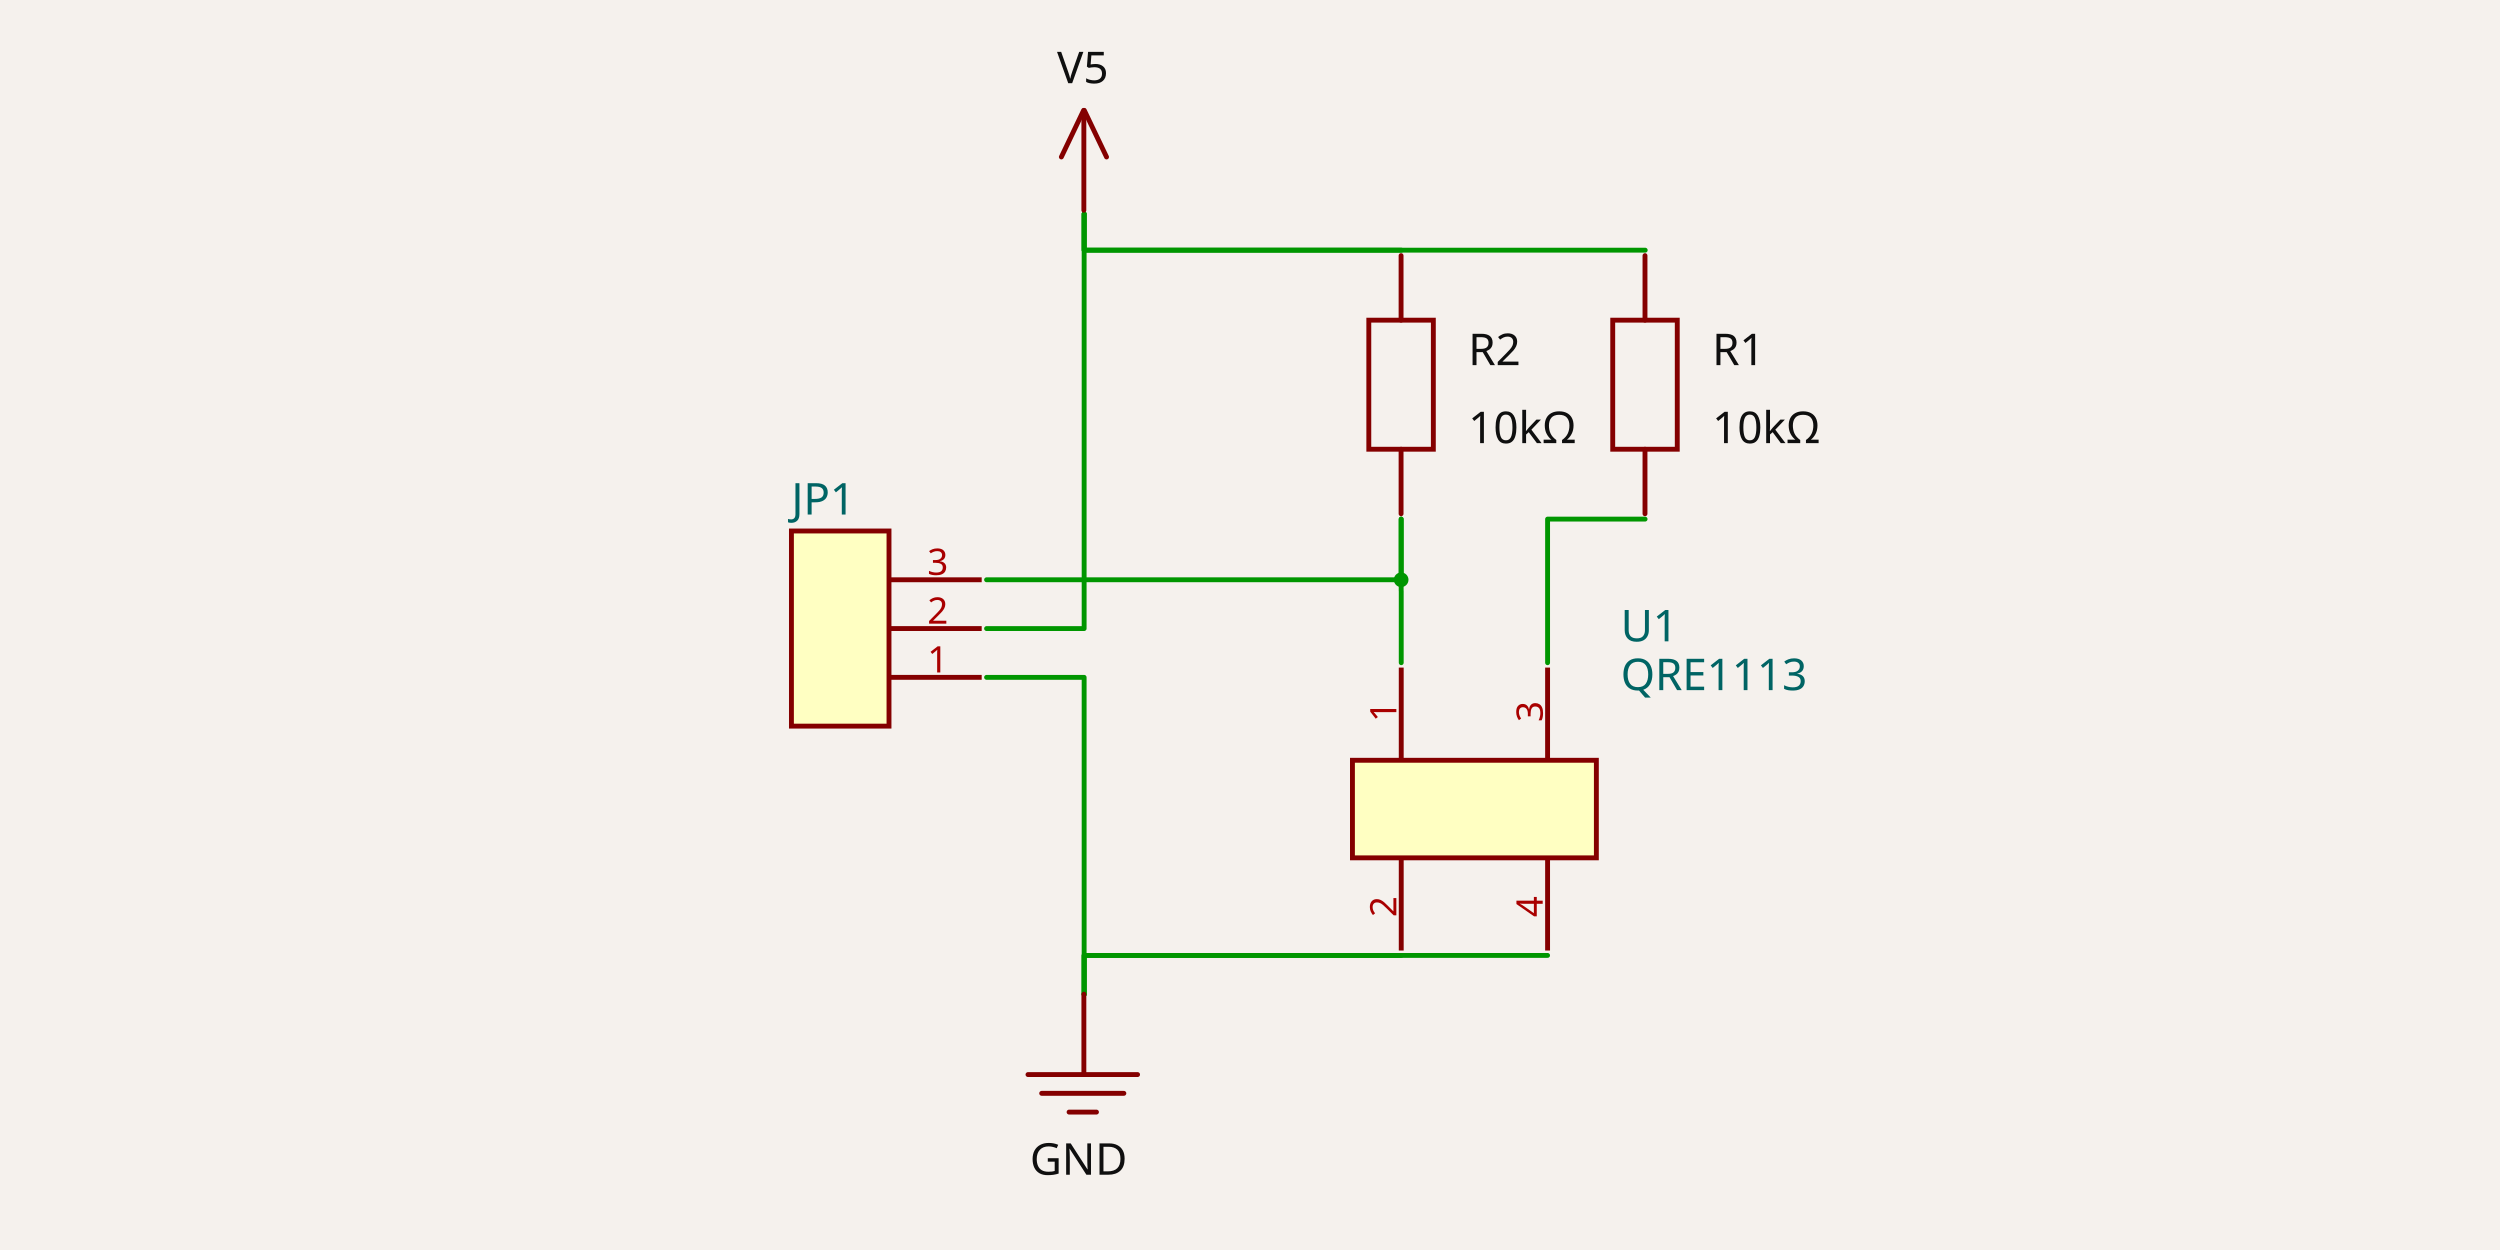
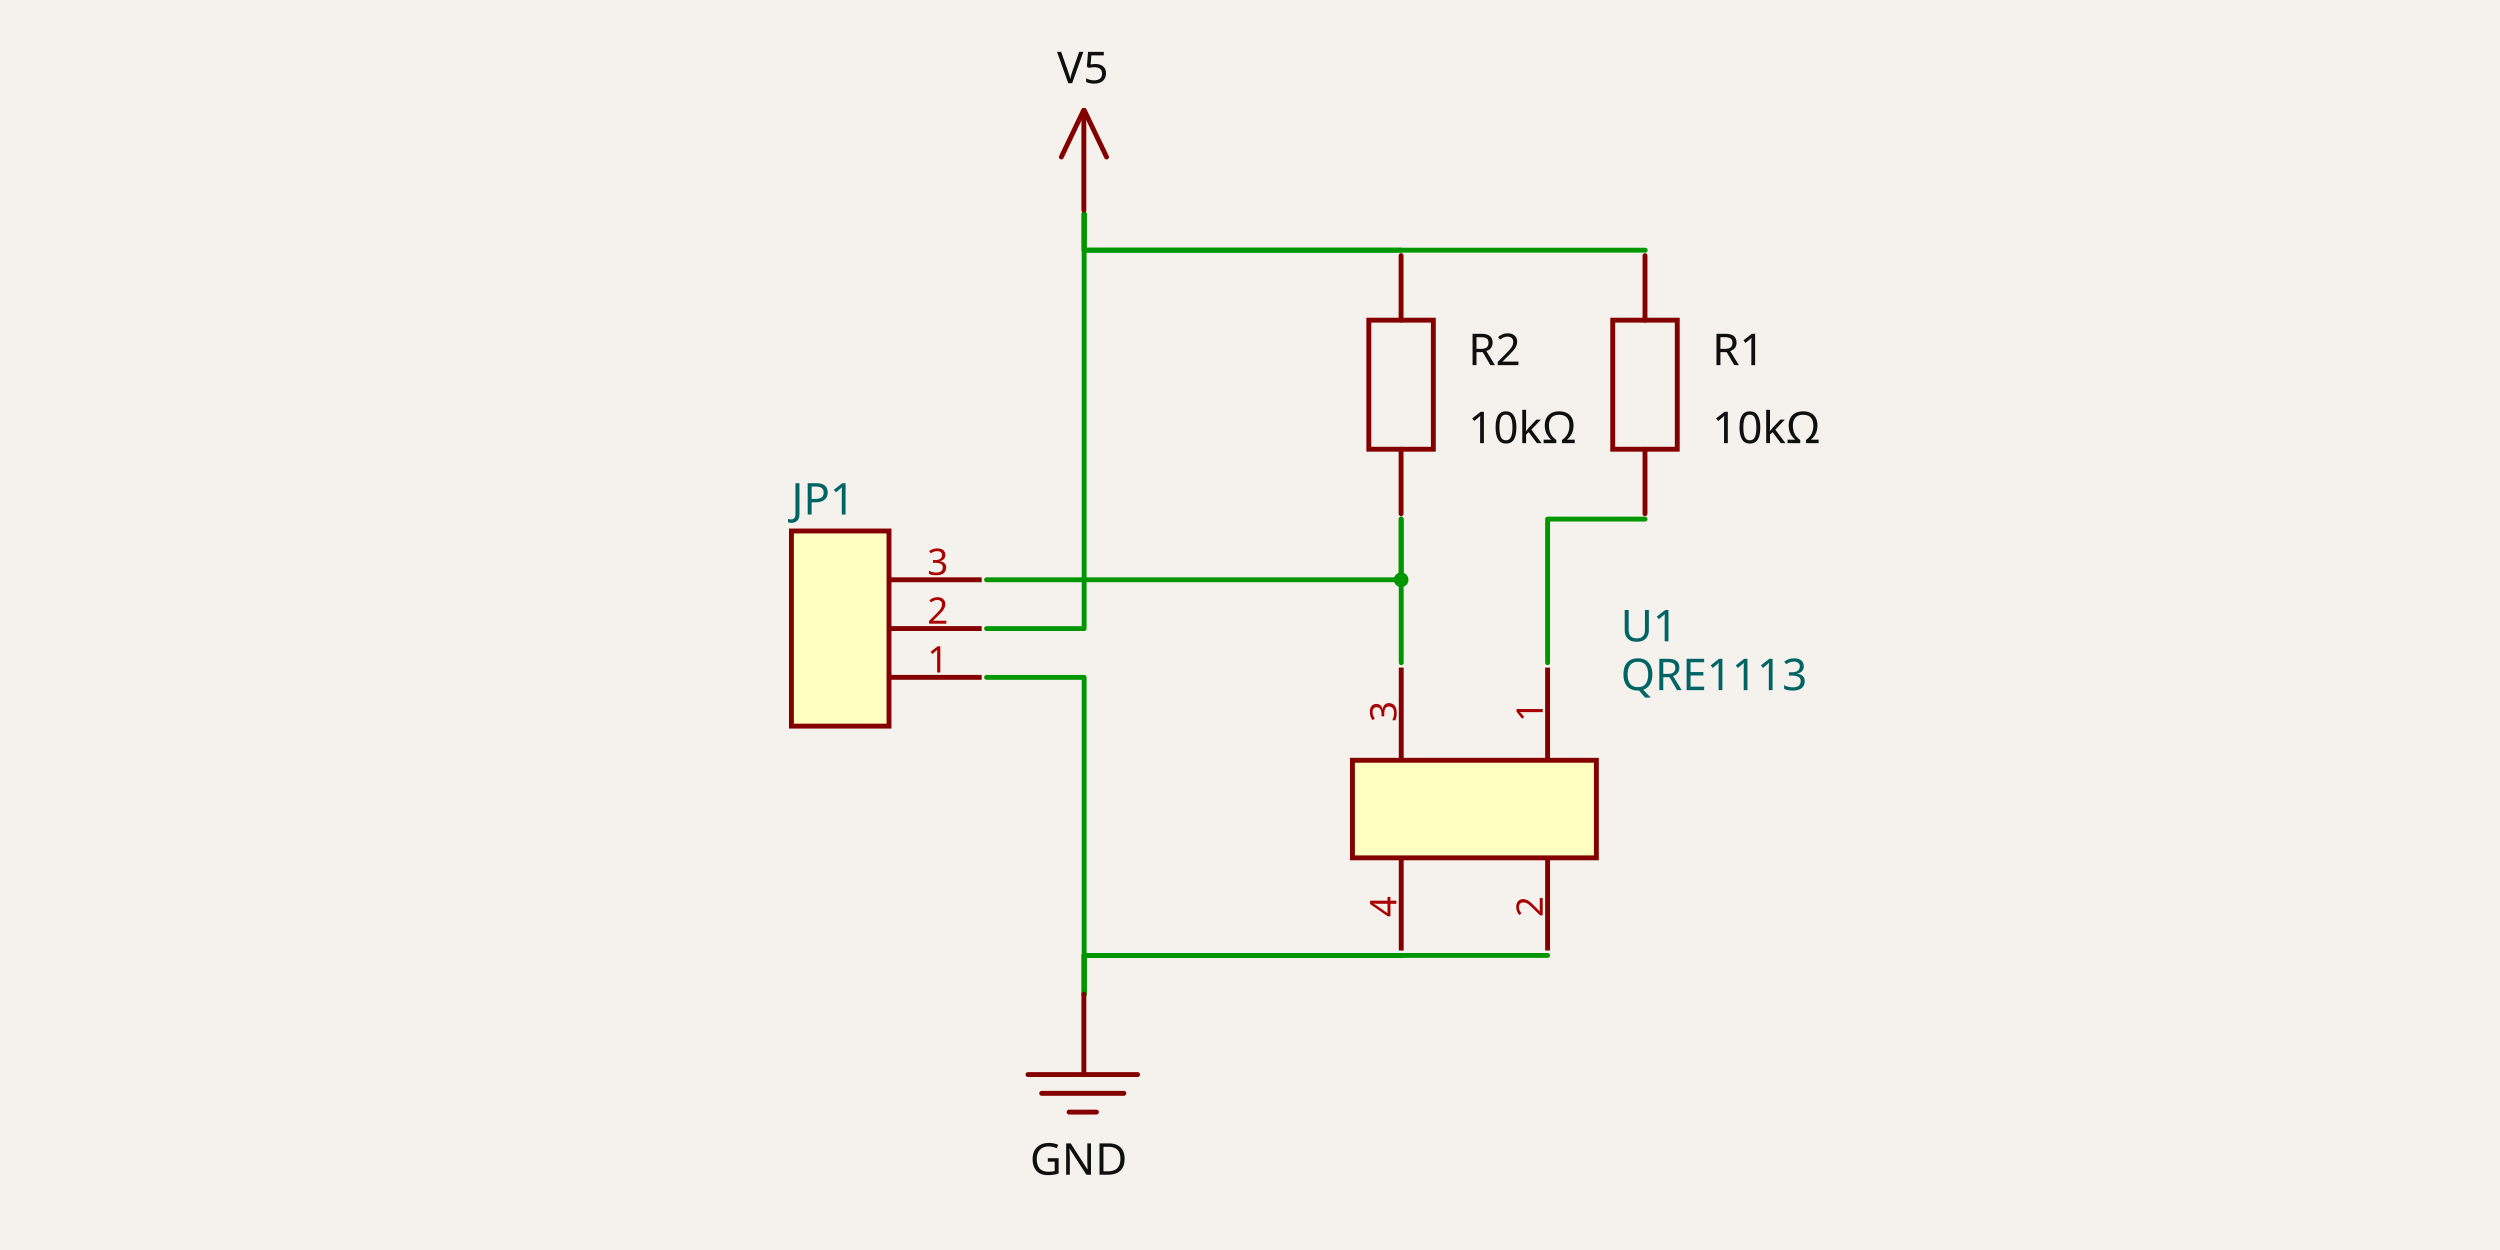
<svg xmlns="http://www.w3.org/2000/svg" width="1200" height="600" style="background-color: rgb(245, 241, 237)" data-real-to-screen-transform="matrix(117.0807857422,0,0,-117.0807857422,403.3042799532,301.7093794718)" data-software-used-string="@tscircuit/core@0.0.616">
  <style>
              .boundary { fill: rgb(245, 241, 237); }
              .schematic-boundary { fill: none; stroke: #fff; }
              .component { fill: none; stroke: rgb(132, 0, 0); }
              .chip { fill: rgb(255, 255, 194); stroke: rgb(132, 0, 0); }
              .component-pin { fill: none; stroke: rgb(132, 0, 0); }
              .trace:hover {
                filter: invert(1);
              }
              .trace:hover .trace-crossing-outline {
                opacity: 0;
              }
              .trace:hover .trace-junction {
                filter: invert(1);
              }
              .text { font-family: sans-serif; fill: rgb(0, 150, 0); }
              .pin-number { fill: rgb(169, 0, 0); }
              .port-label { fill: rgb(0, 100, 100); }
              .component-name { fill: rgb(0, 100, 100); }
            </style>
  <rect class="boundary" x="0" y="0" width="1200" height="600" />
  <g data-circuit-json-type="schematic_component" data-schematic-component-id="schematic_component_0">
    <rect class="component chip" x="379.888" y="254.877" width="46.832" height="93.665" stroke-width="2.342px" fill="rgb(255, 255, 194)" stroke="rgb(132, 0, 0)" />
    <rect class="component-overlay" x="379.888" y="254.877" width="46.832" height="93.665" fill="transparent" />
    <text x="379.888" y="363.762" fill="#006464" text-anchor="start" dominant-baseline="middle" font-family="sans-serif" font-size="21.075px" transform="rotate(0, 379.8881, 363.7622)" />
    <text x="379.888" y="239.657" fill="#006464" text-anchor="start" dominant-baseline="middle" font-family="sans-serif" font-size="21.075px" transform="rotate(0, 379.8881, 239.6566)">JP1</text>
    <line class="component-pin" x1="471.211" y1="325.126" x2="426.72" y2="325.126" stroke-width="2.342px" />
    <g data-schematic-port-id="source_port_0">
      <rect x="471.211" y="322.784" width="4.683" height="4.683" opacity="0" />
    </g>
    <text class="pin-number" x="450.137" y="322.784" style="font-family: sans-serif;" fill="rgb(169, 0, 0)" text-anchor="middle" dominant-baseline="auto" font-size="17.562px" transform="">1</text>
    <line class="component-pin" x1="471.211" y1="301.709" x2="426.72" y2="301.709" stroke-width="2.342px" />
    <g data-schematic-port-id="source_port_1">
      <rect x="471.211" y="299.368" width="4.683" height="4.683" opacity="0" />
    </g>
    <text class="pin-number" x="450.137" y="299.368" style="font-family: sans-serif;" fill="rgb(169, 0, 0)" text-anchor="middle" dominant-baseline="auto" font-size="17.562px" transform="">2</text>
    <line class="component-pin" x1="471.211" y1="278.293" x2="426.72" y2="278.293" stroke-width="2.342px" />
    <g data-schematic-port-id="source_port_2">
      <rect x="471.211" y="275.952" width="4.683" height="4.683" opacity="0" />
    </g>
    <text class="pin-number" x="450.137" y="275.952" style="font-family: sans-serif;" fill="rgb(169, 0, 0)" text-anchor="middle" dominant-baseline="auto" font-size="17.562px" transform="">3</text>
  </g>
  <g data-circuit-json-type="schematic_component" data-schematic-component-id="schematic_component_1">
    <rect class="component-overlay" x="657.028" y="122.695" width="30.978" height="123.91" fill="transparent" />
    <path d="M 672.516 246.605 L 672.516 215.628" stroke="rgb(132, 0, 0)" fill="none" stroke-width="2.342px" stroke-linecap="round" />
    <path d="M 672.516 153.673 L 672.516 122.695" stroke="rgb(132, 0, 0)" fill="none" stroke-width="2.342px" stroke-linecap="round" />
    <path d="M 657.028 184.65 L 657.028 153.673 L 688.005 153.673 L 688.005 215.628 L 657.028 215.628 L 657.028 184.65" stroke="rgb(132, 0, 0)" fill="none" stroke-width="2.342px" stroke-linecap="round" />
    <text x="704.786" y="167.945" fill="rgb(15, 15, 15)" font-family="sans-serif" text-anchor="start" dominant-baseline="middle" font-size="21.075px">R2</text>
    <text x="704.786" y="205.41" fill="rgb(15, 15, 15)" font-family="sans-serif" text-anchor="start" dominant-baseline="middle" font-size="21.075px">10kΩ</text>
  </g>
  <g data-circuit-json-type="schematic_component" data-schematic-component-id="schematic_component_2">
    <rect class="component-overlay" x="774.108" y="122.695" width="30.978" height="123.91" fill="transparent" />
    <path d="M 789.597 246.605 L 789.597 215.628" stroke="rgb(132, 0, 0)" fill="none" stroke-width="2.342px" stroke-linecap="round" />
    <path d="M 789.597 153.673 L 789.597 122.695" stroke="rgb(132, 0, 0)" fill="none" stroke-width="2.342px" stroke-linecap="round" />
    <path d="M 774.108 184.65 L 774.108 153.673 L 805.086 153.673 L 805.086 215.628 L 774.108 215.628 L 774.108 184.65" stroke="rgb(132, 0, 0)" fill="none" stroke-width="2.342px" stroke-linecap="round" />
    <text x="821.867" y="167.945" fill="rgb(15, 15, 15)" font-family="sans-serif" text-anchor="start" dominant-baseline="middle" font-size="21.075px">R1</text>
    <text x="821.867" y="205.41" fill="rgb(15, 15, 15)" font-family="sans-serif" text-anchor="start" dominant-baseline="middle" font-size="21.075px">10kΩ</text>
  </g>
  <g data-circuit-json-type="schematic_component" data-schematic-component-id="schematic_component_3">
    <rect class="component chip" x="649.174" y="364.933" width="117.081" height="46.832" stroke-width="2.342px" fill="rgb(255, 255, 194)" stroke="rgb(132, 0, 0)" />
    <rect class="component-overlay" x="649.174" y="364.933" width="117.081" height="46.832" fill="transparent" />
    <text x="777.963" y="323.955" fill="#006464" text-anchor="start" dominant-baseline="middle" font-family="sans-serif" font-size="21.075px" transform="rotate(0, 777.9628, 323.9547)">QRE1113</text>
    <text x="777.963" y="300.539" fill="#006464" text-anchor="start" dominant-baseline="middle" font-family="sans-serif" font-size="21.075px" transform="rotate(0, 777.9628, 300.5386)">U1</text>
    <line class="component-pin" x1="672.59" y1="320.442" x2="672.59" y2="364.933" stroke-width="2.342px" />
    <g data-schematic-port-id="source_port_7">
      <rect x="670.248" y="315.759" width="4.683" height="4.683" opacity="0" />
    </g>
-     <text class="pin-number" x="670.248" y="341.517" style="font-family: sans-serif;" fill="rgb(169, 0, 0)" text-anchor="middle" dominant-baseline="auto" font-size="17.562px" transform="rotate(-90 670.2485 341.5168)">1</text>
+     <text class="pin-number" x="670.248" y="341.517" style="font-family: sans-serif;" fill="rgb(169, 0, 0)" text-anchor="middle" dominant-baseline="auto" font-size="17.562px" transform="rotate(-90 670.2485 341.5168)">3</text>
    <line class="component-pin" x1="742.839" y1="320.442" x2="742.839" y2="364.933" stroke-width="2.342px" />
    <g data-schematic-port-id="source_port_8">
      <rect x="740.497" y="315.759" width="4.683" height="4.683" opacity="0" />
    </g>
-     <text class="pin-number" x="740.497" y="341.517" style="font-family: sans-serif;" fill="rgb(169, 0, 0)" text-anchor="middle" dominant-baseline="auto" font-size="17.562px" transform="rotate(-90 740.4969 341.5168)">3</text>
+     <text class="pin-number" x="740.497" y="341.517" style="font-family: sans-serif;" fill="rgb(169, 0, 0)" text-anchor="middle" dominant-baseline="auto" font-size="17.562px" transform="rotate(-90 740.4969 341.5168)">1</text>
+     <line class="component-pin" x1="672.59" y1="456.256" x2="672.59" y2="411.765" stroke-width="2.342px" />
+     <g data-schematic-port-id="source_port_9">
+       <rect x="670.248" y="456.256" width="4.683" height="4.683" opacity="0" />
+     </g>
+     <text class="pin-number" x="670.248" y="435.181" style="font-family: sans-serif;" fill="rgb(169, 0, 0)" text-anchor="middle" dominant-baseline="auto" font-size="17.562px" transform="rotate(-90 670.2485 435.1815)">4</text>
    <line class="component-pin" x1="742.839" y1="456.256" x2="742.839" y2="411.765" stroke-width="2.342px" />
-     <g data-schematic-port-id="source_port_9">
+     <g data-schematic-port-id="source_port_10">
      <rect x="740.497" y="456.256" width="4.683" height="4.683" opacity="0" />
    </g>
-     <text class="pin-number" x="740.497" y="435.181" style="font-family: sans-serif;" fill="rgb(169, 0, 0)" text-anchor="middle" dominant-baseline="auto" font-size="17.562px" transform="rotate(-90 740.4969 435.1815)">4</text>
-     <line class="component-pin" x1="672.59" y1="456.256" x2="672.59" y2="411.765" stroke-width="2.342px" />
-     <g data-schematic-port-id="source_port_10">
-       <rect x="670.248" y="456.256" width="4.683" height="4.683" opacity="0" />
-     </g>
-     <text class="pin-number" x="670.248" y="435.181" style="font-family: sans-serif;" fill="rgb(169, 0, 0)" text-anchor="middle" dominant-baseline="auto" font-size="17.562px" transform="rotate(-90 670.2485 435.1815)">2</text>
+     <text class="pin-number" x="740.497" y="435.181" style="font-family: sans-serif;" fill="rgb(169, 0, 0)" text-anchor="middle" dominant-baseline="auto" font-size="17.562px" transform="rotate(-90 740.4969 435.1815)">2</text>
  </g>
  <g class="trace" data-circuit-json-type="schematic_trace" data-schematic-trace-id="schematic_trace_0">
    <path d="M 473.553 278.293 L 672.558 278.293 L 672.558 249.174" class="trace-invisible-hover-outline" stroke="rgb(0, 150, 0)" fill="none" stroke-width="18.733px" stroke-linecap="round" opacity="0" stroke-linejoin="round" />
    <path d="M 473.553 278.293 L 672.558 278.293 L 672.558 249.174" stroke="rgb(0, 150, 0)" fill="none" stroke-width="2.342px" stroke-linecap="round" stroke-linejoin="round" />
  </g>
  <g class="trace" data-circuit-json-type="schematic_trace" data-schematic-trace-id="schematic_trace_1">
    <path d="M 473.553 325.126 L 520.385 325.126 L 520.385 477.331" class="trace-invisible-hover-outline" stroke="rgb(0, 150, 0)" fill="none" stroke-width="18.733px" stroke-linecap="round" opacity="0" stroke-linejoin="round" />
    <path d="M 473.553 325.126 L 520.385 325.126 L 520.385 477.331" stroke="rgb(0, 150, 0)" fill="none" stroke-width="2.342px" stroke-linecap="round" stroke-linejoin="round" />
  </g>
  <g class="trace" data-circuit-json-type="schematic_trace" data-schematic-trace-id="schematic_trace_2">
    <path d="M 672.59 458.598 L 520.385 458.598 L 520.385 477.331" class="trace-invisible-hover-outline" stroke="rgb(0, 150, 0)" fill="none" stroke-width="18.733px" stroke-linecap="round" opacity="0" stroke-linejoin="round" />
    <path d="M 672.59 458.598 L 520.385 458.598 L 520.385 477.331" stroke="rgb(0, 150, 0)" fill="none" stroke-width="2.342px" stroke-linecap="round" stroke-linejoin="round" />
  </g>
  <g class="trace" data-circuit-json-type="schematic_trace" data-schematic-trace-id="schematic_trace_3">
    <path d="M 742.839 458.598 L 520.385 458.598 L 520.385 477.331" class="trace-invisible-hover-outline" stroke="rgb(0, 150, 0)" fill="none" stroke-width="18.733px" stroke-linecap="round" opacity="0" stroke-linejoin="round" />
    <path d="M 742.839 458.598 L 520.385 458.598 L 520.385 477.331" stroke="rgb(0, 150, 0)" fill="none" stroke-width="2.342px" stroke-linecap="round" stroke-linejoin="round" />
  </g>
  <g class="trace" data-circuit-json-type="schematic_trace" data-schematic-trace-id="schematic_trace_4">
    <path d="M 473.553 301.709 L 520.385 301.709 L 520.385 102.672" class="trace-invisible-hover-outline" stroke="rgb(0, 150, 0)" fill="none" stroke-width="18.733px" stroke-linecap="round" opacity="0" stroke-linejoin="round" />
    <path d="M 473.553 301.709 L 520.385 301.709 L 520.385 102.672" stroke="rgb(0, 150, 0)" fill="none" stroke-width="2.342px" stroke-linecap="round" stroke-linejoin="round" />
  </g>
  <g class="trace" data-circuit-json-type="schematic_trace" data-schematic-trace-id="schematic_trace_5">
    <path d="M 672.622 120.083 L 520.385 120.083 L 520.385 102.672" class="trace-invisible-hover-outline" stroke="rgb(0, 150, 0)" fill="none" stroke-width="18.733px" stroke-linecap="round" opacity="0" stroke-linejoin="round" />
    <path d="M 672.622 120.083 L 520.385 120.083 L 520.385 102.672" stroke="rgb(0, 150, 0)" fill="none" stroke-width="2.342px" stroke-linecap="round" stroke-linejoin="round" />
  </g>
  <g class="trace" data-circuit-json-type="schematic_trace" data-schematic-trace-id="schematic_trace_6">
    <path d="M 789.703 120.083 L 520.385 120.083 L 520.385 102.672" class="trace-invisible-hover-outline" stroke="rgb(0, 150, 0)" fill="none" stroke-width="18.733px" stroke-linecap="round" opacity="0" stroke-linejoin="round" />
    <path d="M 789.703 120.083 L 520.385 120.083 L 520.385 102.672" stroke="rgb(0, 150, 0)" fill="none" stroke-width="2.342px" stroke-linecap="round" stroke-linejoin="round" />
  </g>
  <g class="trace" data-circuit-json-type="schematic_trace" data-schematic-trace-id="schematic_trace_7">
+     <path d="M 742.839 318.101 L 742.839 249.174 L 789.639 249.174" class="trace-invisible-hover-outline" stroke="rgb(0, 150, 0)" fill="none" stroke-width="18.733px" stroke-linecap="round" opacity="0" stroke-linejoin="round" />
+     <path d="M 742.839 318.101 L 742.839 249.174 L 789.639 249.174" stroke="rgb(0, 150, 0)" fill="none" stroke-width="2.342px" stroke-linecap="round" stroke-linejoin="round" />
+   </g>
+   <g class="trace" data-circuit-json-type="schematic_trace" data-schematic-trace-id="schematic_trace_8">
    <path d="M 672.59 318.101 L 672.59 283.637 L 672.558 283.637 L 672.558 249.174" class="trace-invisible-hover-outline" stroke="rgb(0, 150, 0)" fill="none" stroke-width="18.733px" stroke-linecap="round" opacity="0" stroke-linejoin="round" />
    <path d="M 672.59 318.101 L 672.59 283.637 L 672.558 283.637 L 672.558 249.174" stroke="rgb(0, 150, 0)" fill="none" stroke-width="2.342px" stroke-linecap="round" stroke-linejoin="round" />
    <circle cx="672.558" cy="278.293" r="3.512" class="trace-junction" fill="rgb(0, 150, 0)" />
-   </g>
-   <g class="trace" data-circuit-json-type="schematic_trace" data-schematic-trace-id="schematic_trace_8">
-     <path d="M 742.839 318.101 L 742.839 249.174 L 789.639 249.174" class="trace-invisible-hover-outline" stroke="rgb(0, 150, 0)" fill="none" stroke-width="18.733px" stroke-linecap="round" opacity="0" stroke-linejoin="round" />
-     <path d="M 742.839 318.101 L 742.839 249.174 L 789.639 249.174" stroke="rgb(0, 150, 0)" fill="none" stroke-width="2.342px" stroke-linecap="round" stroke-linejoin="round" />
  </g>
  <g class="schematic-port-hover" data-schematic-port-id="source_port_0">
    <circle cx="473.553" cy="325.126" r="4.683" fill="red" opacity="0" />
  </g>
  <g class="schematic-port-hover" data-schematic-port-id="source_port_1">
    <circle cx="473.553" cy="301.709" r="4.683" fill="red" opacity="0" />
  </g>
  <g class="schematic-port-hover" data-schematic-port-id="source_port_2">
    <circle cx="473.553" cy="278.293" r="4.683" fill="red" opacity="0" />
  </g>
  <g class="schematic-port-hover" data-schematic-port-id="source_port_3">
    <circle cx="672.558" cy="249.174" r="4.683" fill="red" opacity="0" />
  </g>
  <g class="schematic-port-hover" data-schematic-port-id="source_port_4">
    <circle cx="672.622" cy="120.083" r="4.683" fill="red" opacity="0" />
  </g>
  <g class="schematic-port-hover" data-schematic-port-id="source_port_5">
    <circle cx="789.639" cy="249.174" r="4.683" fill="red" opacity="0" />
  </g>
  <g class="schematic-port-hover" data-schematic-port-id="source_port_6">
    <circle cx="789.703" cy="120.083" r="4.683" fill="red" opacity="0" />
  </g>
  <g class="schematic-port-hover" data-schematic-port-id="source_port_7">
    <circle cx="672.59" cy="318.101" r="4.683" fill="red" opacity="0" />
  </g>
  <g class="schematic-port-hover" data-schematic-port-id="source_port_8">
    <circle cx="742.839" cy="318.101" r="4.683" fill="red" opacity="0" />
  </g>
  <g class="schematic-port-hover" data-schematic-port-id="source_port_9">
-     <circle cx="742.839" cy="458.598" r="4.683" fill="red" opacity="0" />
+     <circle cx="672.59" cy="458.598" r="4.683" fill="red" opacity="0" />
  </g>
  <g class="schematic-port-hover" data-schematic-port-id="source_port_10">
-     <circle cx="672.59" cy="458.598" r="4.683" fill="red" opacity="0" />
+     <circle cx="742.839" cy="458.598" r="4.683" fill="red" opacity="0" />
  </g>
  <rect class="component-overlay" x="493.428" y="477.204" width="52.607" height="56.6" fill="transparent" />
  <path d="M 520.258 477.204 L 520.258 515.797" stroke="rgb(132, 0, 0)" fill="none" stroke-width="2.342px" stroke-linecap="round" />
  <path d="M 493.428 515.794 L 546.035 515.794" stroke="rgb(132, 0, 0)" fill="none" stroke-width="2.342px" stroke-linecap="round" />
  <path d="M 500.004 524.799 L 539.459 524.799" stroke="rgb(132, 0, 0)" fill="none" stroke-width="2.342px" stroke-linecap="round" />
  <path d="M 513.156 533.804 L 526.308 533.804" stroke="rgb(132, 0, 0)" fill="none" stroke-width="2.342px" stroke-linecap="round" />
  <text x="517.737" y="547.518" fill="rgb(15, 15, 15)" font-family="sans-serif" text-anchor="middle" dominant-baseline="hanging" font-size="21.075px">GND</text>
  <rect class="component-overlay" x="509.451" y="52.97" width="21.693" height="47.952" fill="transparent" />
  <path d="M 520.126 52.97 L 509.451 75.341" stroke="rgb(132, 0, 0)" fill="none" stroke-width="2.342px" stroke-linecap="round" />
  <path d="M 520.469 52.982 L 531.144 75.353" stroke="rgb(132, 0, 0)" fill="none" stroke-width="2.342px" stroke-linecap="round" />
  <path d="M 520.25 53.561 L 520.25 100.922" stroke="rgb(132, 0, 0)" fill="none" stroke-width="2.342px" stroke-linecap="round" />
  <text x="519.726" y="46.109" fill="rgb(15, 15, 15)" font-family="sans-serif" text-anchor="middle" dominant-baseline="ideographic" font-size="21.075px">V5</text>
</svg>
